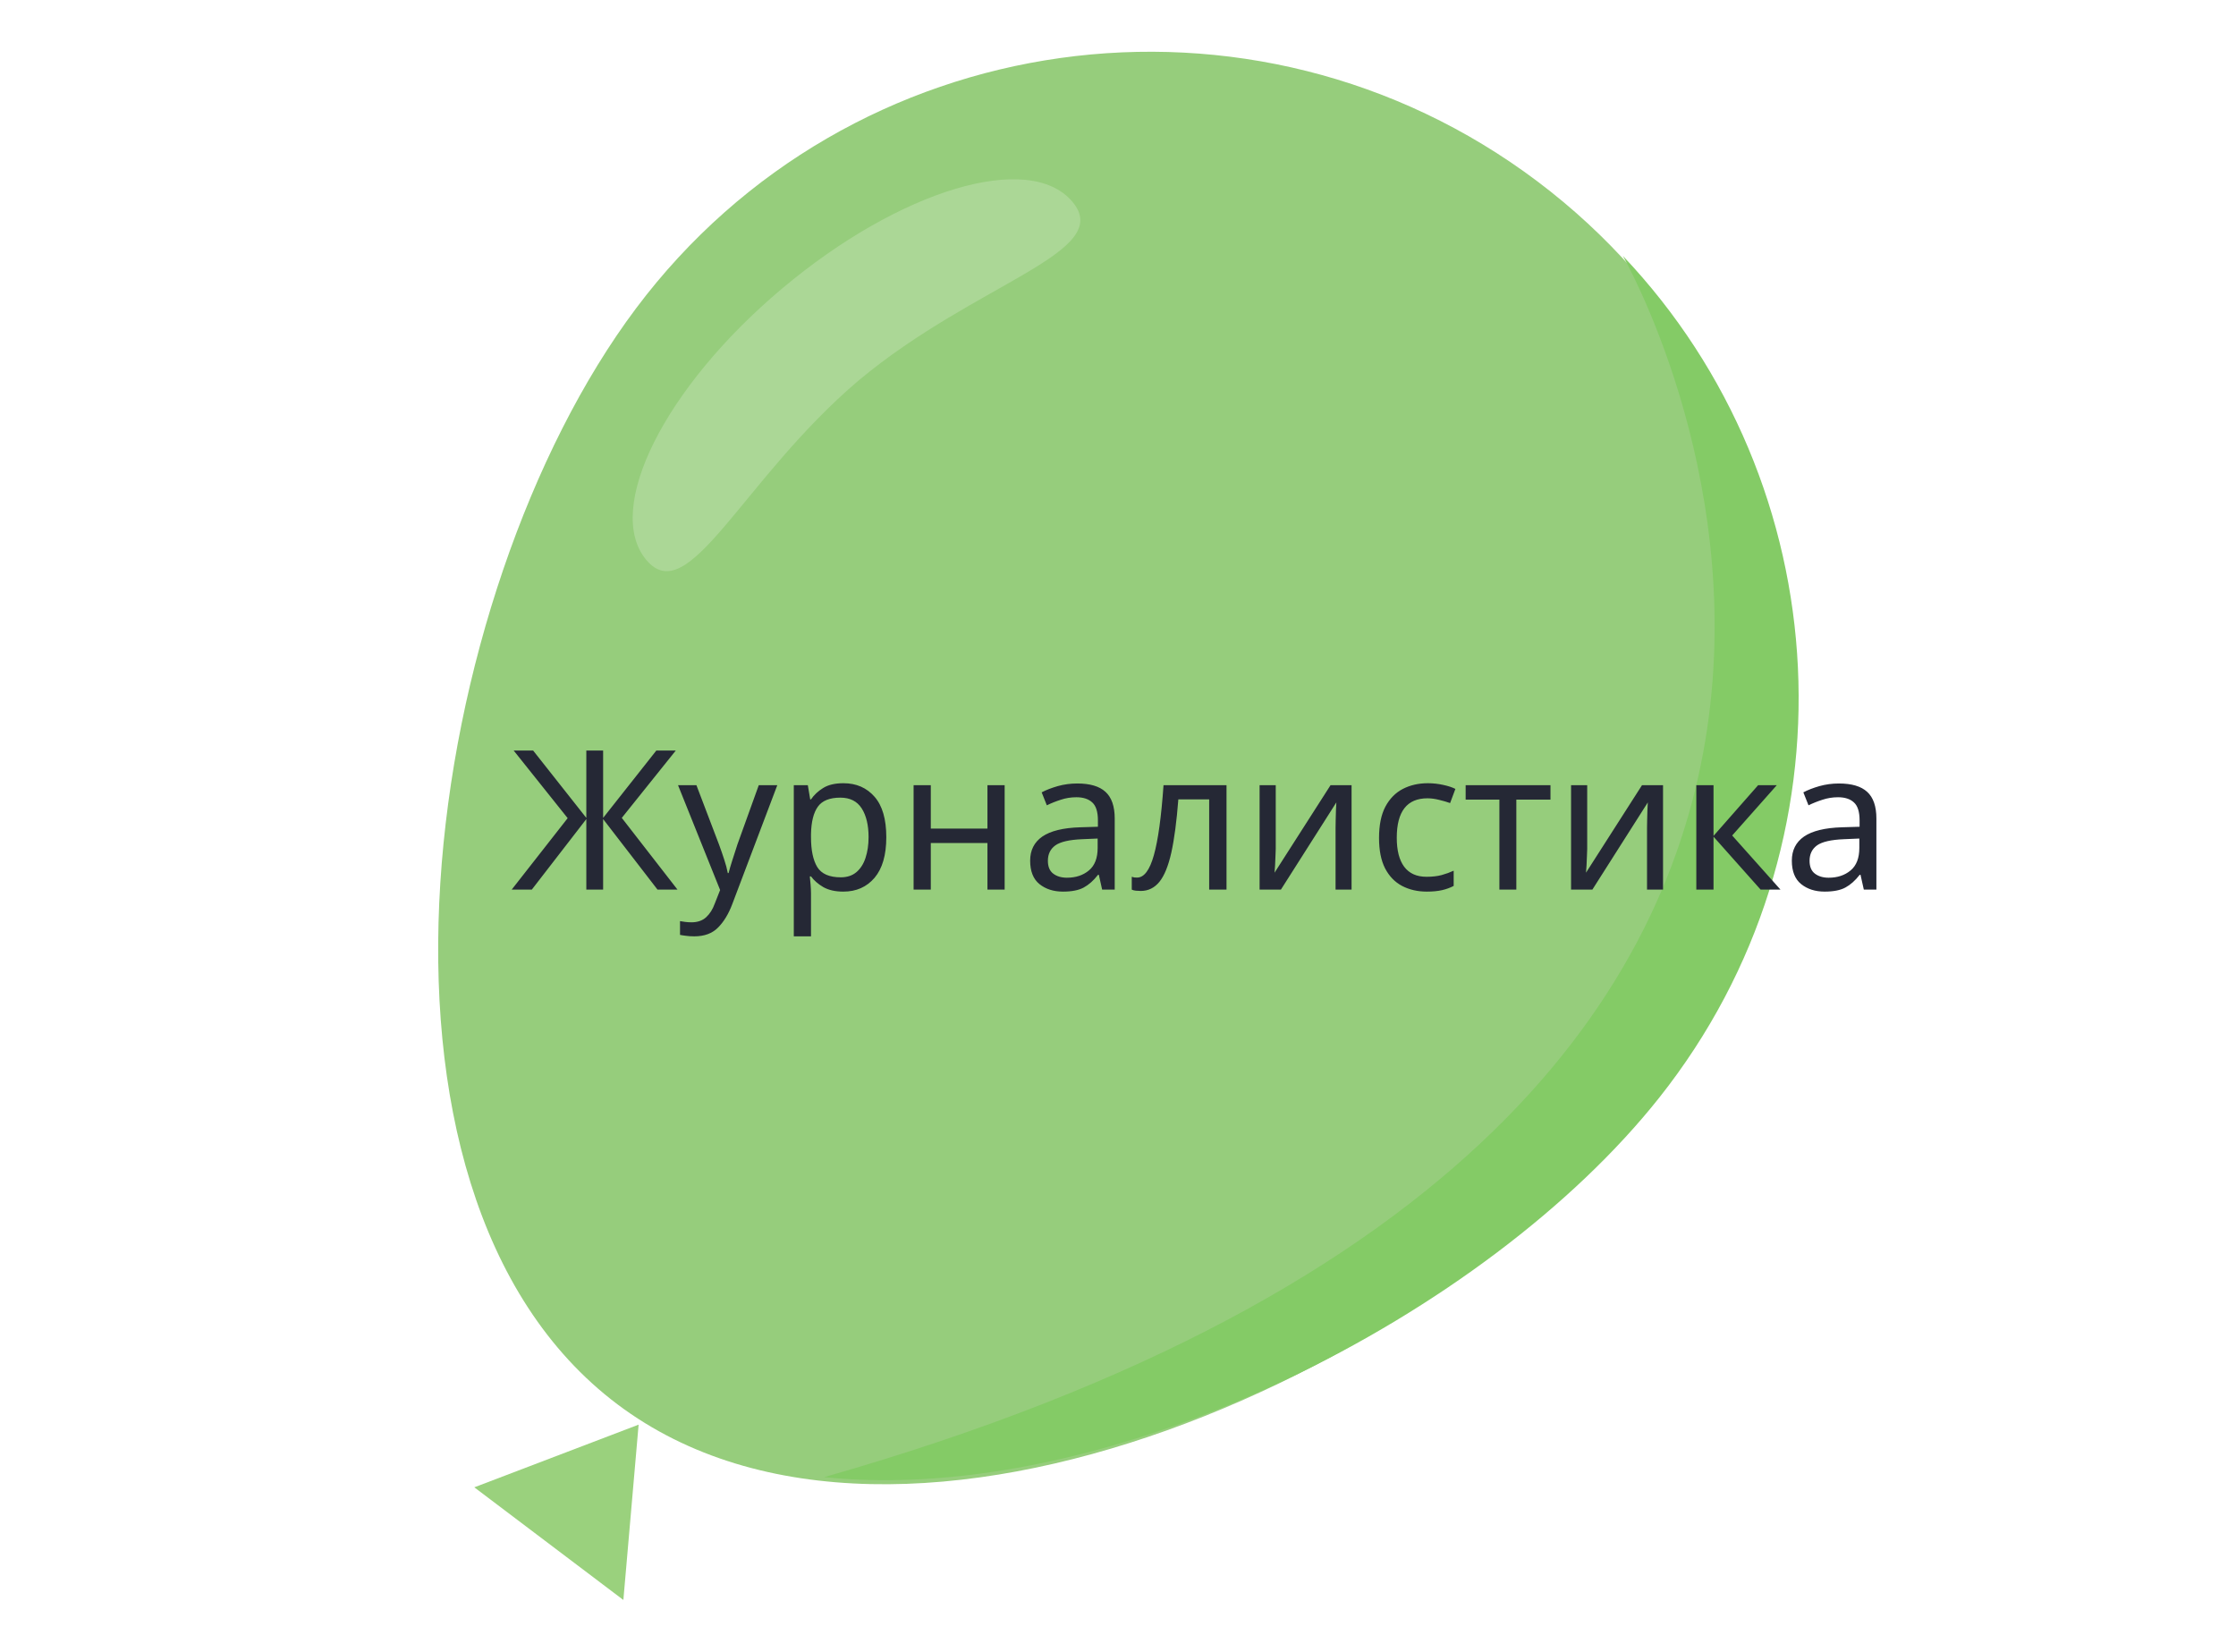
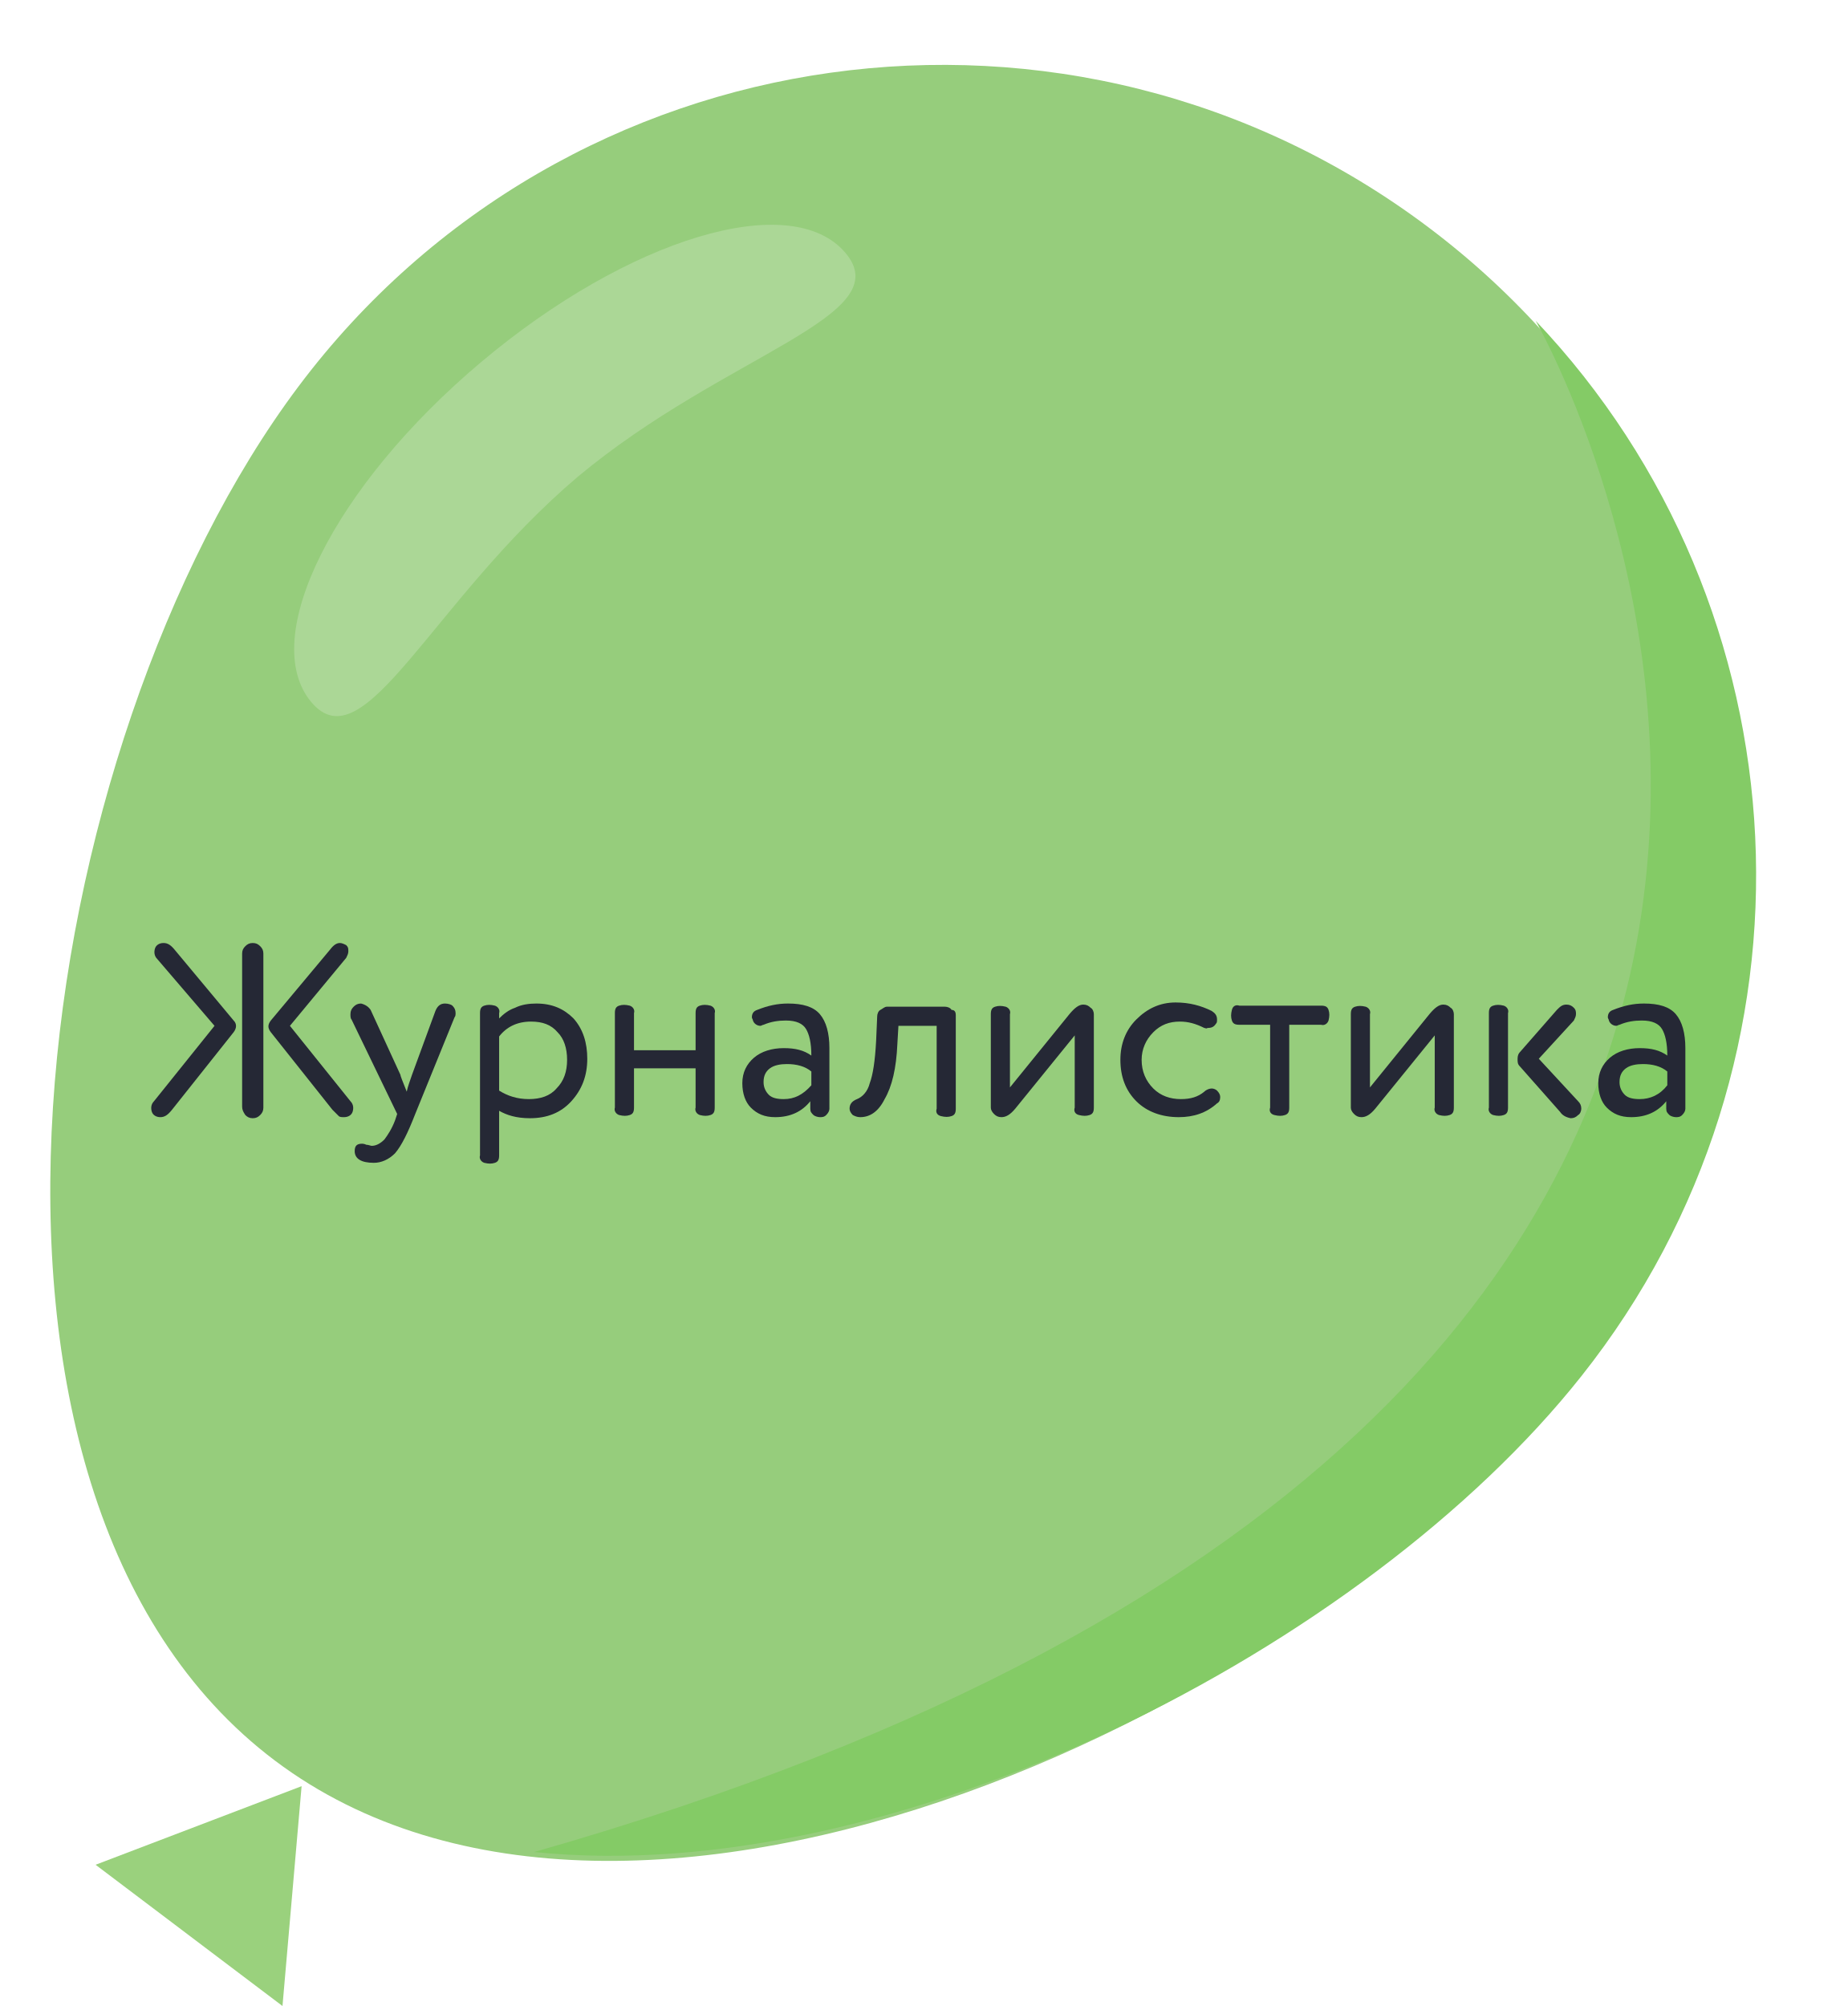
- <svg xmlns="http://www.w3.org/2000/svg" version="1.1" x="0px" y="0px" viewBox="0 0 264 195" enable-background="new 0 0 264 195" xml:space="preserve">
+ <svg xmlns="http://www.w3.org/2000/svg" version="1.1" id="Слой_1" x="0px" y="0px" viewBox="0 0 174 188.9" style="enable-background:new 0 0 174 188.9;" xml:space="preserve">
+   <style type="text/css">
+ 	.st0{fill:#9AD17D;}
+ 	.st1{fill:#96CD7C;}
+ 	.st2{fill:#84CB66;}
+ 	.st3{fill:#ABD796;}
+ 	.st4{fill:none;}
+ 	.st5{enable-background:new    ;}
+ 	.st6{fill:#252835;}
+ </style>
  <g id="Sky">
</g>
  <g id="Clouds">
</g>
  <g id="Button">
</g>
  <g id="B_1">
</g>
  <g id="B2">
</g>
  <g id="B3">
</g>
  <g id="B4">
</g>
  <g id="B5">
</g>
  <g id="B6">
</g>
  <g id="B7">
</g>
  <g id="B8">
</g>
  <g id="B9">
-     <polygon fill="#9AD17D" points="75.4,168.2 56,175.6 73.6,188.9  " />
-     <path fill="#96CD7C" d="M196.5,127.9c-25.2,33.5-90.1,63.1-123.6,37.9S49.9,70,75.1,36.4s72.9-40.2,106.4-15   S221.8,94.3,196.5,127.9z" />
-     <path fill="#84CB66" d="M195.9,129.6c23.8-30,21.3-72.4-4.3-99.4l0,0c0,0,58,100.8-94.3,144.2C131.4,177.9,175.6,155.2,195.9,129.6   z" />
-     <path fill="#ABD796" d="M101.4,44.9C87.6,56.6,81.3,72.1,76.3,66.1c-5-6,2.1-20.3,16-32s29.2-16.3,34.3-10.3S115.3,33.3,101.4,44.9   z" />
+     <polygon class="st0" points="28.4,168.2 9,175.6 26.6,188.9  " />
+     <path class="st1" d="M149.5,127.9c-25.2,33.5-90.1,63.1-123.6,37.9S2.9,70,28.1,36.4s72.9-40.2,106.4-15S174.8,94.3,149.5,127.9z" />
+     <path class="st2" d="M148.9,129.6c23.8-30,21.3-72.4-4.3-99.4l0,0c0,0,58,100.8-94.3,144.2C84.4,177.9,128.6,155.2,148.9,129.6z" />
+     <path class="st3" d="M54.4,44.9C40.6,56.6,34.3,72.1,29.3,66.1s2.1-20.3,16-32s29.2-16.3,34.3-10.3S68.3,33.3,54.4,44.9z" />
    <g>
-       <rect x="60.4" y="88.9" fill="none" width="150.6" height="30.9" />
-       <text transform="matrix(1 0 0 1 60.3979 105.0331)" fill="#252835" font-family="'CirceRounded-Regular'" font-size="23">Журналистика</text>
+       <rect x="13.4" y="88.9" class="st4" width="150.6" height="30.9" />
+       <g class="st5">
+         <path class="st6" d="M16.5,89.5l5.5,6.6c0.3,0.3,0.3,0.7,0,1.1l-5.8,7.3c-0.4,0.5-0.7,0.7-1.1,0.7c-0.4,0-0.7-0.2-0.8-0.5     c-0.1-0.3-0.1-0.7,0.2-1l5.7-7.1l-5.4-6.3c-0.3-0.3-0.3-0.7-0.2-1c0.1-0.3,0.4-0.5,0.8-0.5C15.8,88.8,16.1,89,16.5,89.5z      M22.8,104.2V89.8c0-0.3,0.1-0.5,0.3-0.7c0.2-0.2,0.4-0.3,0.7-0.3c0.3,0,0.5,0.1,0.7,0.3c0.2,0.2,0.3,0.4,0.3,0.7v14.5     c0,0.3-0.1,0.5-0.3,0.7c-0.2,0.2-0.4,0.3-0.7,0.3c-0.3,0-0.5-0.1-0.7-0.3C22.9,104.7,22.8,104.5,22.8,104.2z M27.3,96.6l5.7,7.1     c0.3,0.3,0.3,0.7,0.2,1s-0.4,0.5-0.8,0.5c-0.2,0-0.4,0-0.5-0.1c-0.1-0.1-0.3-0.3-0.6-0.6l-5.8-7.3c-0.3-0.4-0.3-0.7,0-1.1     l5.6-6.7c0.3-0.4,0.6-0.6,0.9-0.6c0.2,0,0.4,0.1,0.6,0.2c0.2,0.2,0.2,0.3,0.2,0.6c0,0.2-0.1,0.4-0.2,0.6L27.3,96.6z" />
+         <path class="st6" d="M34.9,95.1l2.8,6.1c0,0.1,0.2,0.6,0.6,1.6c0.1-0.5,0.3-1,0.5-1.6l2.2-6c0.2-0.5,0.5-0.7,0.9-0.7     c0.3,0,0.6,0.1,0.7,0.2c0.2,0.2,0.3,0.4,0.3,0.7c0,0.1,0,0.3-0.1,0.4l-3.7,9.1c-0.7,1.8-1.3,3-1.9,3.7c-0.6,0.6-1.3,0.9-2,0.9     c-1.2,0-1.8-0.4-1.8-1.1c0-0.5,0.2-0.7,0.7-0.7c0,0,0.2,0,0.4,0.1c0.2,0,0.4,0.1,0.5,0.1c0.4,0,0.8-0.2,1.2-0.6     c0.3-0.4,0.7-1,1-1.8l0.2-0.6L33.1,96C33,95.9,33,95.7,33,95.5c0-0.3,0.1-0.5,0.3-0.7c0.2-0.2,0.4-0.3,0.7-0.3     C34.4,94.6,34.7,94.8,34.9,95.1z" />
+         <path class="st6" d="M47,104.6v4.2c0,0.4-0.1,0.6-0.4,0.7c-0.3,0.1-0.6,0.1-1,0c-0.3-0.1-0.5-0.4-0.4-0.7V95.4     c0-0.4,0.1-0.6,0.4-0.7c0.3-0.1,0.6-0.1,1,0c0.3,0.1,0.5,0.4,0.4,0.7v0.5c0.4-0.4,0.9-0.8,1.5-1c0.6-0.3,1.3-0.4,2-0.4     c1.5,0,2.6,0.5,3.5,1.4c0.9,1,1.3,2.3,1.3,3.8c0,1.6-0.5,2.9-1.5,4c-1,1.1-2.3,1.6-3.9,1.6C48.6,105.3,47.7,105,47,104.6z      M47,97.6v5.1c0.8,0.5,1.7,0.8,2.8,0.8c1.1,0,2-0.3,2.6-1c0.7-0.7,1-1.6,1-2.7c0-1.1-0.3-2-0.9-2.6c-0.6-0.7-1.4-1-2.5-1     C48.7,96.2,47.7,96.7,47,97.6z" />
+         <path class="st6" d="M67.3,95.4v8.9c0,0.4-0.1,0.6-0.4,0.7c-0.3,0.1-0.6,0.1-1,0c-0.3-0.1-0.5-0.4-0.4-0.7v-3.7h-5.8v3.7     c0,0.4-0.1,0.6-0.4,0.7c-0.3,0.1-0.6,0.1-1,0c-0.3-0.1-0.5-0.4-0.4-0.7v-8.9c0-0.4,0.1-0.6,0.4-0.7c0.3-0.1,0.6-0.1,1,0     c0.3,0.1,0.5,0.4,0.4,0.7v3.5h5.8v-3.5c0-0.4,0.1-0.6,0.4-0.7c0.3-0.1,0.6-0.1,1,0C67.2,94.8,67.4,95.1,67.3,95.4z" />
+         <path class="st6" d="M69.9,102c0-1,0.4-1.8,1.1-2.4c0.7-0.6,1.7-0.9,2.8-0.9c1.1,0,1.9,0.2,2.6,0.7c0-1.2-0.2-2-0.5-2.5     c-0.3-0.5-0.9-0.8-1.9-0.8c-0.7,0-1.4,0.1-2.1,0.4c-0.1,0-0.2,0.1-0.3,0.1c-0.3,0-0.6-0.2-0.7-0.5c0-0.1-0.1-0.2-0.1-0.3     c0-0.4,0.2-0.6,0.5-0.7c1-0.4,1.9-0.6,2.9-0.6c1.4,0,2.4,0.3,3,1c0.6,0.7,0.9,1.8,0.9,3.2v5.7c0,0.2-0.1,0.4-0.3,0.6     c-0.2,0.2-0.4,0.2-0.6,0.2s-0.5-0.1-0.6-0.2c-0.2-0.2-0.3-0.3-0.3-0.6v-0.7c-0.8,1-1.9,1.5-3.3,1.5c-1,0-1.7-0.3-2.3-0.9     C70.2,103.8,69.9,103,69.9,102z M76.4,102.2v-1.3c-0.6-0.5-1.4-0.7-2.3-0.7c-0.6,0-1.2,0.1-1.6,0.4c-0.4,0.3-0.6,0.7-0.6,1.3     c0,0.5,0.2,0.9,0.5,1.2c0.3,0.3,0.8,0.4,1.4,0.4C74.8,103.5,75.6,103.1,76.4,102.2z" />
+         <path class="st6" d="M90,95.6v8.8c0,0.4-0.1,0.6-0.4,0.7c-0.3,0.1-0.6,0.1-1,0s-0.5-0.4-0.4-0.7v-7.8h-3.6l-0.1,1.7     c-0.1,2.3-0.5,4-1.2,5.2c-0.6,1.2-1.4,1.7-2.3,1.7c-0.3,0-0.5-0.1-0.7-0.2c-0.2-0.2-0.3-0.4-0.3-0.6c0-0.4,0.2-0.7,0.7-0.9     c0.5-0.2,1-0.7,1.2-1.5c0.3-0.8,0.5-2.1,0.6-4l0.1-2.3c0-0.2,0.1-0.5,0.3-0.6s0.4-0.3,0.6-0.3h5.5c0.2,0,0.5,0.1,0.6,0.3     C89.9,95.1,90,95.3,90,95.6z" />
+         <path class="st6" d="M103,95.5v8.8c0,0.4-0.1,0.6-0.4,0.7c-0.3,0.1-0.6,0.1-1,0s-0.5-0.4-0.4-0.7v-6.8l-5.6,6.9     c-0.5,0.6-0.9,0.8-1.3,0.8c-0.3,0-0.5-0.1-0.7-0.3c-0.2-0.2-0.3-0.4-0.3-0.6v-8.8c0-0.4,0.1-0.6,0.4-0.7c0.3-0.1,0.6-0.1,1,0     c0.3,0.1,0.5,0.4,0.4,0.7v6.9l5.6-6.9c0.5-0.6,0.9-0.9,1.3-0.9c0.3,0,0.5,0.1,0.7,0.3C102.9,95,103,95.3,103,95.5z" />
+         <path class="st6" d="M113.4,96.8c-0.8-0.4-1.5-0.6-2.3-0.6c-1,0-1.8,0.3-2.5,1c-0.7,0.7-1.1,1.6-1.1,2.6c0,1.1,0.4,2,1.1,2.7     s1.6,1,2.6,1c0.9,0,1.6-0.2,2.2-0.7c0.2-0.2,0.5-0.3,0.7-0.3c0.2,0,0.4,0.1,0.5,0.2c0.2,0.2,0.3,0.4,0.3,0.6     c0,0.3-0.1,0.5-0.3,0.6c-1,0.9-2.2,1.3-3.6,1.3c-1.6,0-3-0.5-4-1.5c-1-1-1.5-2.3-1.5-3.9c0-1.5,0.5-2.8,1.5-3.8s2.2-1.6,3.7-1.6     c1.3,0,2.4,0.3,3.4,0.8c0.3,0.2,0.5,0.4,0.5,0.8c0,0.2,0,0.3-0.1,0.4c-0.2,0.3-0.4,0.4-0.8,0.4C113.6,96.9,113.5,96.8,113.4,96.8     z" />
+         <path class="st6" d="M121.4,96.5v7.8c0,0.4-0.1,0.6-0.4,0.7c-0.3,0.1-0.6,0.1-1,0s-0.5-0.4-0.4-0.7v-7.8h-2.9     c-0.4,0-0.6-0.1-0.7-0.4c-0.1-0.3-0.1-0.6,0-1s0.4-0.5,0.7-0.4h7.7c0.4,0,0.6,0.1,0.7,0.4s0.1,0.6,0,1c-0.1,0.3-0.4,0.5-0.7,0.4     H121.4z" />
+         <path class="st6" d="M136.9,95.5v8.8c0,0.4-0.1,0.6-0.4,0.7s-0.6,0.1-1,0c-0.3-0.1-0.5-0.4-0.4-0.7v-6.8l-5.6,6.9     c-0.5,0.6-0.9,0.8-1.3,0.8c-0.3,0-0.5-0.1-0.7-0.3c-0.2-0.2-0.3-0.4-0.3-0.6v-8.8c0-0.4,0.1-0.6,0.4-0.7c0.3-0.1,0.6-0.1,1,0     c0.3,0.1,0.5,0.4,0.4,0.7v6.9l5.6-6.9c0.5-0.6,0.9-0.9,1.3-0.9c0.3,0,0.5,0.1,0.7,0.3C136.8,95,136.9,95.3,136.9,95.5z" />
+         <path class="st6" d="M142,95.4v8.9c0,0.4-0.1,0.6-0.4,0.7c-0.3,0.1-0.6,0.1-1,0c-0.3-0.1-0.5-0.4-0.4-0.7v-8.9     c0-0.4,0.1-0.6,0.4-0.7c0.3-0.1,0.6-0.1,1,0C141.9,94.8,142.1,95.1,142,95.4z M146.9,104.7l-3.8-4.3c-0.2-0.2-0.2-0.4-0.2-0.7     c0-0.3,0.1-0.5,0.2-0.6l3.5-4c0.3-0.3,0.5-0.5,0.9-0.5c0.3,0,0.5,0.1,0.7,0.3c0.2,0.2,0.2,0.4,0.2,0.6c0,0.2-0.1,0.4-0.2,0.6     l-3.3,3.6l3.7,4c0.2,0.2,0.3,0.4,0.3,0.7c0,0.2-0.1,0.5-0.3,0.6c-0.2,0.2-0.4,0.3-0.7,0.3C147.4,105.2,147.1,105,146.9,104.7z" />
+         <path class="st6" d="M150.5,102c0-1,0.4-1.8,1.1-2.4c0.7-0.6,1.7-0.9,2.8-0.9c1.1,0,1.9,0.2,2.6,0.7c0-1.2-0.2-2-0.5-2.5     c-0.3-0.5-0.9-0.8-1.9-0.8c-0.7,0-1.4,0.1-2.1,0.4c-0.1,0-0.2,0.1-0.3,0.1c-0.3,0-0.6-0.2-0.7-0.5c0-0.1-0.1-0.2-0.1-0.3     c0-0.4,0.2-0.6,0.5-0.7c1-0.4,1.9-0.6,2.9-0.6c1.4,0,2.4,0.3,3,1c0.6,0.7,0.9,1.8,0.9,3.2v5.7c0,0.2-0.1,0.4-0.3,0.6     c-0.2,0.2-0.4,0.2-0.6,0.2c-0.2,0-0.5-0.1-0.6-0.2c-0.2-0.2-0.3-0.3-0.3-0.6v-0.7c-0.8,1-1.9,1.5-3.3,1.5c-1,0-1.7-0.3-2.3-0.9     C150.8,103.8,150.5,103,150.5,102z M157,102.2v-1.3c-0.6-0.5-1.4-0.7-2.3-0.7c-0.6,0-1.2,0.1-1.6,0.4c-0.4,0.3-0.6,0.7-0.6,1.3     c0,0.5,0.2,0.9,0.5,1.2c0.3,0.3,0.8,0.4,1.4,0.4C155.4,103.5,156.3,103.1,157,102.2z" />
+       </g>
    </g>
  </g>
  <g id="B10">
</g>
  <g id="B11">
</g>
  <g id="B12">
</g>
  <g id="B13">
</g>
  <g id="B14">
</g>
  <g id="B15">
</g>
  <g id="Head">
</g>
  <g id="B16">
</g>
  <g id="B17">
</g>
  <g id="B18">
</g>
  <g id="B19">
</g>
  <g id="B20">
</g>
  <g id="B21">
</g>
  <g id="B22">
</g>
  <g id="B23">
</g>
  <g id="B24">
</g>
  <g id="B25">
</g>
  <g id="B26">
</g>
  <g id="B27">
</g>
  <g id="B28">
</g>
  <g id="B29">
</g>
  <g id="B30">
</g>
  <g id="B31">
</g>
  <g id="B32">
</g>
  <g id="B33">
</g>
</svg>
